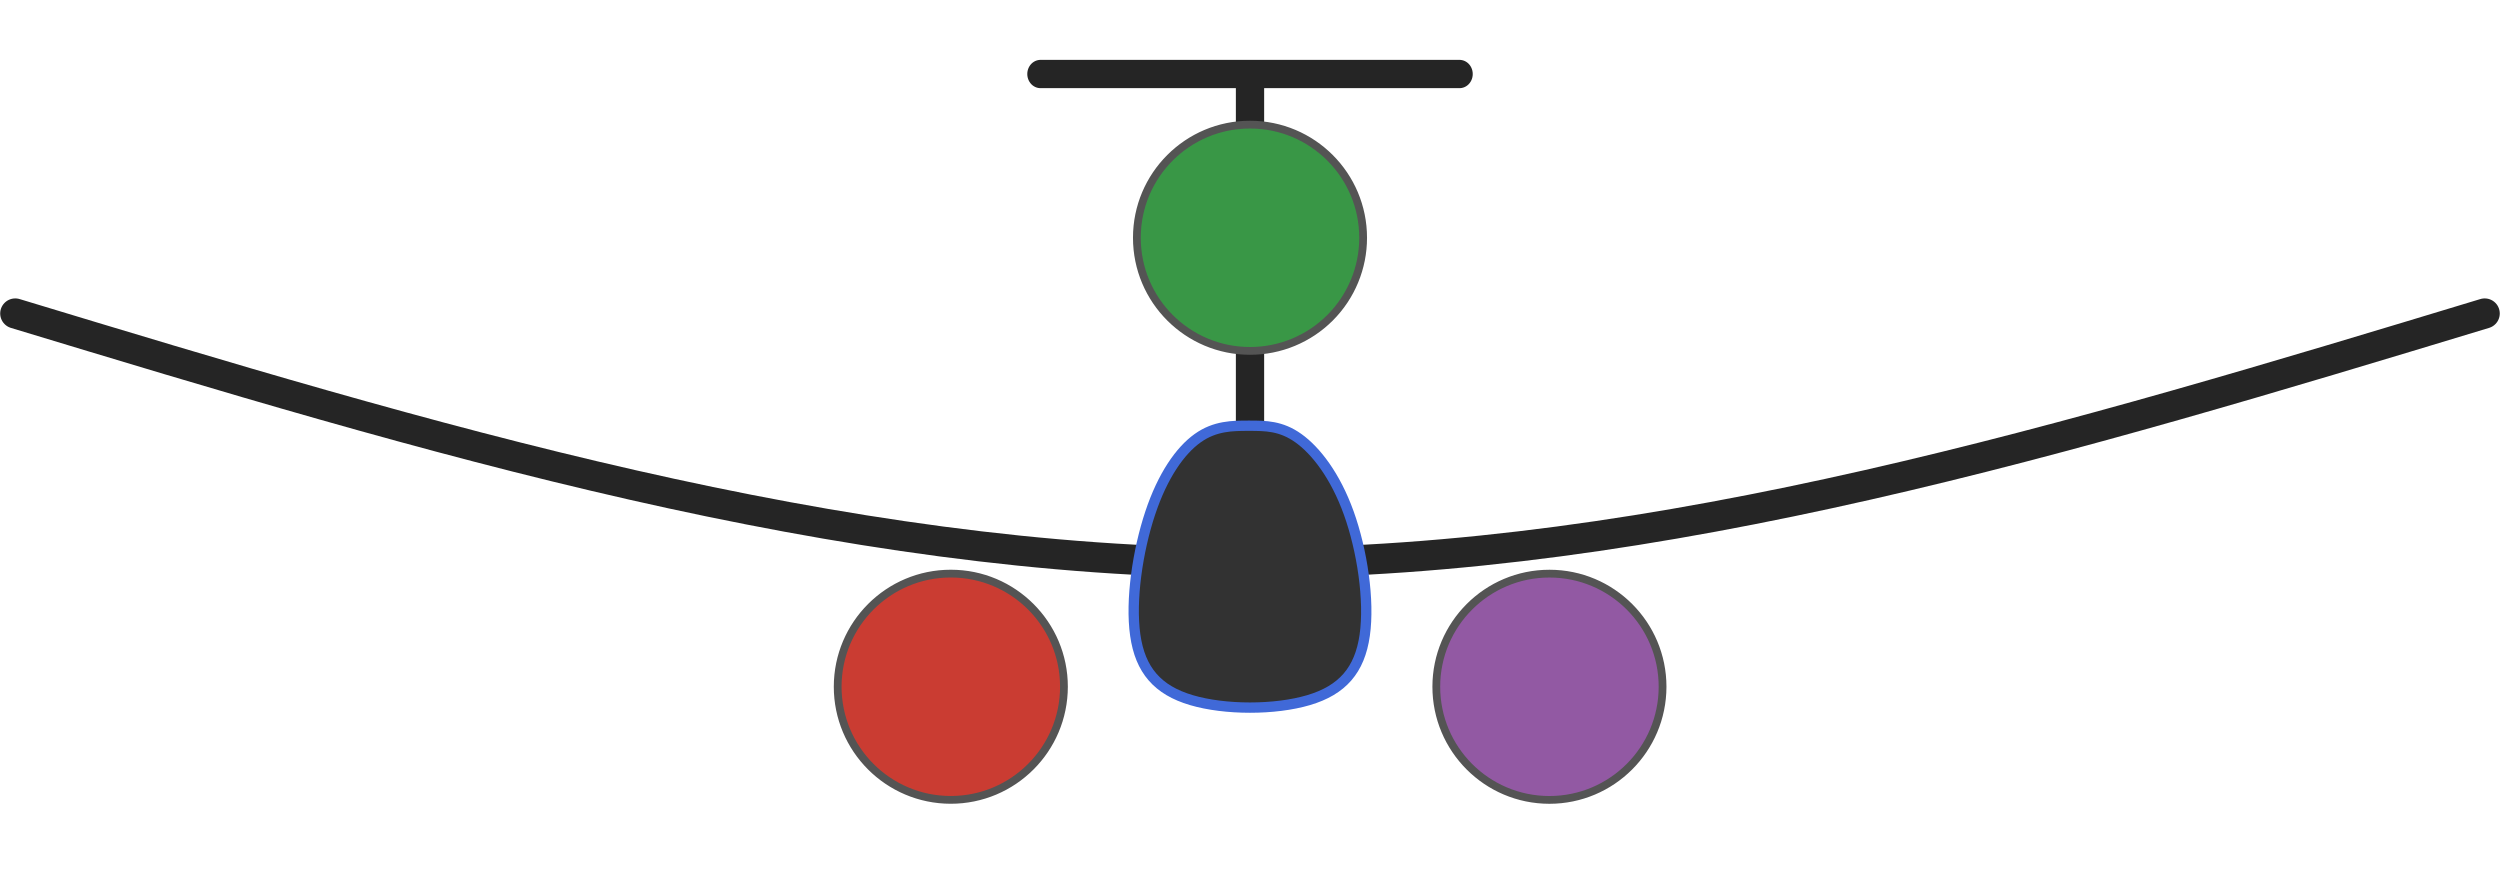
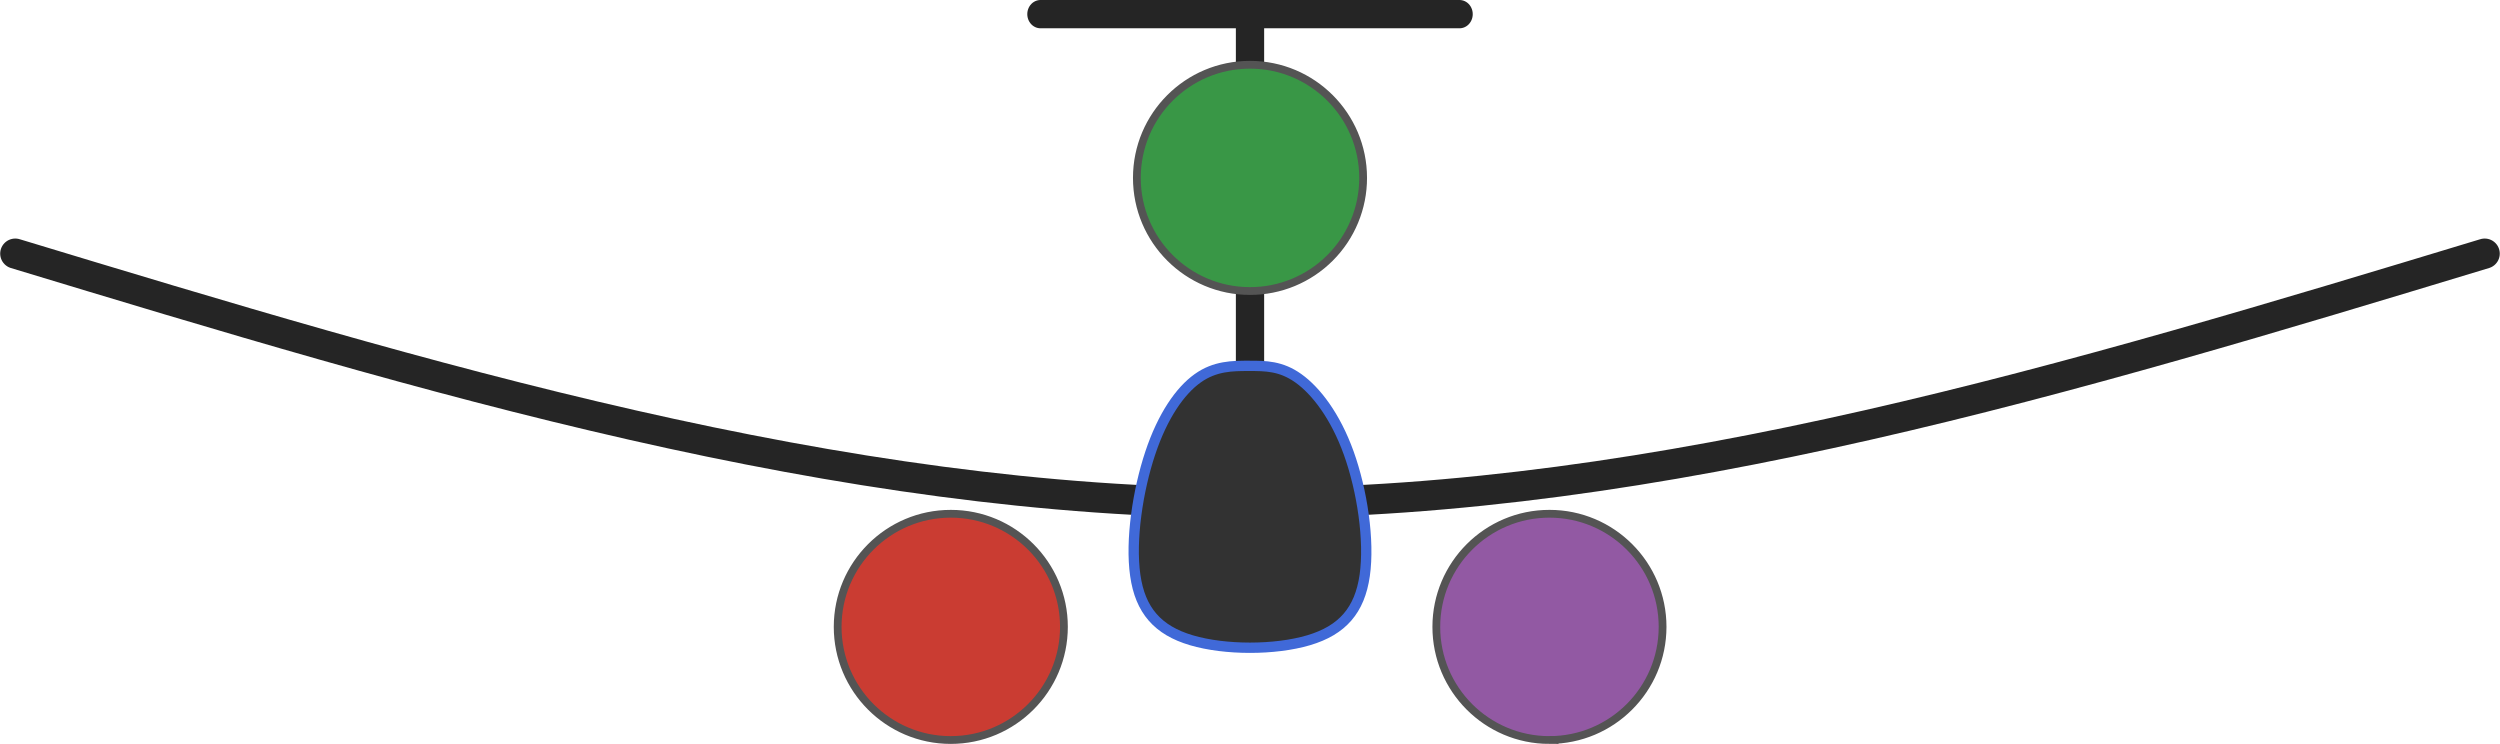
- <svg xmlns="http://www.w3.org/2000/svg" width="334.08" height="116.891" viewBox="0 0 88.392 30.927" version="1.1" id="svg8">
+ <svg xmlns="http://www.w3.org/2000/svg" width="3358.08" height="999.26" viewBox="0 0 888.492 264.387" version="1.1" id="svg8">
  <defs id="defs2">
    </defs>
-   <g id="layer1" transform="translate(-50.84971,-77.6825)" />
-   <g id="layer3" transform="translate(0.3853325,4.9e-5)">
-     <path style="fill:none;stroke:#252525;stroke-width:1.065;stroke-linecap:round;stroke-linejoin:miter;stroke-miterlimit:4;stroke-dasharray:none;stroke-opacity:1" d="m 51.389,86.12 c 14.552,4.41 29.104,8.819 43.656,8.819 14.552,-7.4e-5 29.104,-4.41 43.656,-8.819" id="path4539" transform="translate(-51.23505,-75.03671)" />
-     <path transform="matrix(1,0,0,0.7065704,-51.23505,-50.10801)" style="fill:none;stroke:#252525;stroke-width:1;stroke-linecap:butt;stroke-linejoin:miter;stroke-miterlimit:4;stroke-dasharray:none;stroke-opacity:1" d="m 95.046,99.709 c 1e-6,-8.416 1e-6,-16.832 2e-6,-25.248" id="path4548" />
-     <path transform="matrix(0.9333333,0,0,1,-15.51303,-48.97728)" style="fill:none;stroke:#252525;stroke-width:1;stroke-linecap:round;stroke-linejoin:miter;stroke-miterlimit:4;stroke-dasharray:none;stroke-opacity:1" d="m 55.624,51.594 c 5.292,0 10.584,0 15.875,0" id="path4556" />
-     <path style="fill:#323232;fill-opacity:1;stroke:#4069d8;stroke-width:0.365;stroke-linecap:butt;stroke-linejoin:miter;stroke-opacity:1;stroke-miterlimit:4;stroke-dasharray:none" d="m 43.776,15.052 c -0.582,-3e-6 -1.2,-3e-6 -1.817,0.441 -0.618,0.441 -1.235,1.322 -1.676,2.646 -0.441,1.323 -0.706,3.086 -0.529,4.321 0.176,1.236 0.793,1.941 1.984,2.294 1.191,0.353 2.955,0.353 4.145,-1.3e-4 1.191,-0.353 1.808,-1.059 1.984,-2.293 0.176,-1.234 -0.089,-2.999 -0.564,-4.322 -0.476,-1.323 -1.163,-2.205 -1.78,-2.646 -0.617,-0.441 -1.165,-0.441 -1.747,-0.441 z" id="path849" />
+   <g id="layer1" transform="translate(-50.84973,158.2855)" />
+   <g id="layer3" transform="translate(0.3853161,235.9681)">
+     <path style="fill:none;stroke:#252525;stroke-width:1.065;stroke-linecap:round;stroke-linejoin:miter;stroke-miterlimit:4;stroke-dasharray:none;stroke-opacity:1" d="m 51.389,86.12 c 14.552,4.41 29.104,8.819 43.656,8.819 14.552,-7.4e-5 29.104,-4.41 43.656,-8.819" id="path4539" transform="matrix(10.05172,0,0,10.05172,-511.5125,-1011.492)" />
+     <path transform="matrix(10.05172,0,0,7.102249,-511.5125,-760.9156)" style="fill:none;stroke:#252525;stroke-width:1;stroke-linecap:butt;stroke-linejoin:miter;stroke-miterlimit:4;stroke-dasharray:none;stroke-opacity:1" d="m 95.046,99.709 c 1e-6,-8.416 1e-6,-16.832 2e-6,-25.248" id="path4548" />
+     <path transform="matrix(9.381607,0,0,10.05172,-152.4447,-749.5498)" style="fill:none;stroke:#252525;stroke-width:1;stroke-linecap:round;stroke-linejoin:miter;stroke-miterlimit:4;stroke-dasharray:none;stroke-opacity:1" d="m 55.624,51.594 c 5.292,0 10.584,0 15.875,0" id="path4556" />
+     <path style="fill:#323232;fill-opacity:1;stroke:#4069d8;stroke-width:0.365;stroke-linecap:butt;stroke-linejoin:miter;stroke-miterlimit:4;stroke-dasharray:none;stroke-opacity:1" d="m 43.776,15.052 c -0.582,-3e-6 -1.2,-3e-6 -1.817,0.441 -0.618,0.441 -1.235,1.322 -1.676,2.646 -0.441,1.323 -0.706,3.086 -0.529,4.321 0.176,1.236 0.793,1.941 1.984,2.294 1.191,0.353 2.955,0.353 4.145,-1.3e-4 1.191,-0.353 1.808,-1.059 1.984,-2.293 0.176,-1.234 -0.089,-2.999 -0.564,-4.322 -0.476,-1.323 -1.163,-2.205 -1.78,-2.646 -0.617,-0.441 -1.165,-0.441 -1.747,-0.441 z" id="path849" transform="matrix(10.05172,0,0,10.05172,3.487923,-257.2438)" />
  </g>
-   <g id="layer2" transform="translate(-19.30399,-44.47912)" style="display:inline">
-     <path id="path815" d="m 52.917,72.76 c -2.208,-0.003 -3.997,-1.795 -3.995,-4.003 0.002,-2.208 1.793,-3.998 4.001,-3.997 2.208,8e-4 3.999,1.792 3.999,4 -0.003,2.21 -1.794,4 -4.004,4 z" style="fill:#ca3c32;stroke:#545454;stroke-width:0.275;stroke-opacity:1" />
-     <path id="path817" d="m 74.083,72.761 c -2.209,-0.003 -3.997,-1.794 -3.996,-4.003 0.002,-2.209 1.793,-3.998 4.002,-3.997 2.209,8.73e-4 3.998,1.791 3.998,4 -0.003,2.21 -1.794,4 -4.004,4 z" style="fill:#9259a3;stroke:#545454;stroke-width:0.275;stroke-opacity:1" />
-     <g id="g832" transform="matrix(0.2752072,0,0,0.2752072,55.0699,51.79897)" style="stroke:#545454;stroke-opacity:1">
+   <g id="layer2" transform="translate(-19.304,191.4889)" style="display:inline">
+     <path id="path815" d="M 357.169,71.511 C 334.97,71.485 316.993,53.472 317.009,31.276 c 0.017,-22.196 18.022,-40.182 40.221,-40.174 22.199,0.008 40.193,18.008 40.193,40.204 -0.028,22.213 -18.036,40.204 -40.248,40.204 z" style="fill:#ca3c32;stroke:#545454;stroke-width:2.766;stroke-opacity:1" />
+     <path id="path817" d="m 569.931,71.513 c -22.2,-0.03 -40.179,-18.037 -40.163,-40.237 0.017,-22.2 18.023,-40.185 40.223,-40.176 22.2,0.009 40.19,18.004 40.19,40.204 -0.028,22.214 -18.037,40.207 -40.251,40.207 z" style="fill:#9259a3;stroke:#545454;stroke-width:2.766;stroke-opacity:1" />
+     <g id="g832" transform="matrix(2.766306,0,0,2.766306,378.813,-139.1881)" style="stroke:#545454;stroke-opacity:1">
      <path id="path819" d="m 30.632,18.482 c -8.027,0 -14.534,-6.507 -14.534,-14.534 0,-8.027 6.507,-14.535 14.534,-14.535 8.027,0 14.534,6.508 14.534,14.535 a 14.52,14.52 0 0 1 -14.534,14.534 z" style="fill:#399746;stroke:#545454;stroke-opacity:1" />
    </g>
    <circle transform="translate(-2.0407587e-8,1.3125e-6)" style="opacity:1;fill:#000000;fill-opacity:1;stroke:#000204;stroke-width:1.155;stroke-miterlimit:4;stroke-dasharray:none;stroke-dashoffset:0;stroke-opacity:0.698" id="path4546" cy="65.498" cx="63.543" r="0" />
  </g>
</svg>
